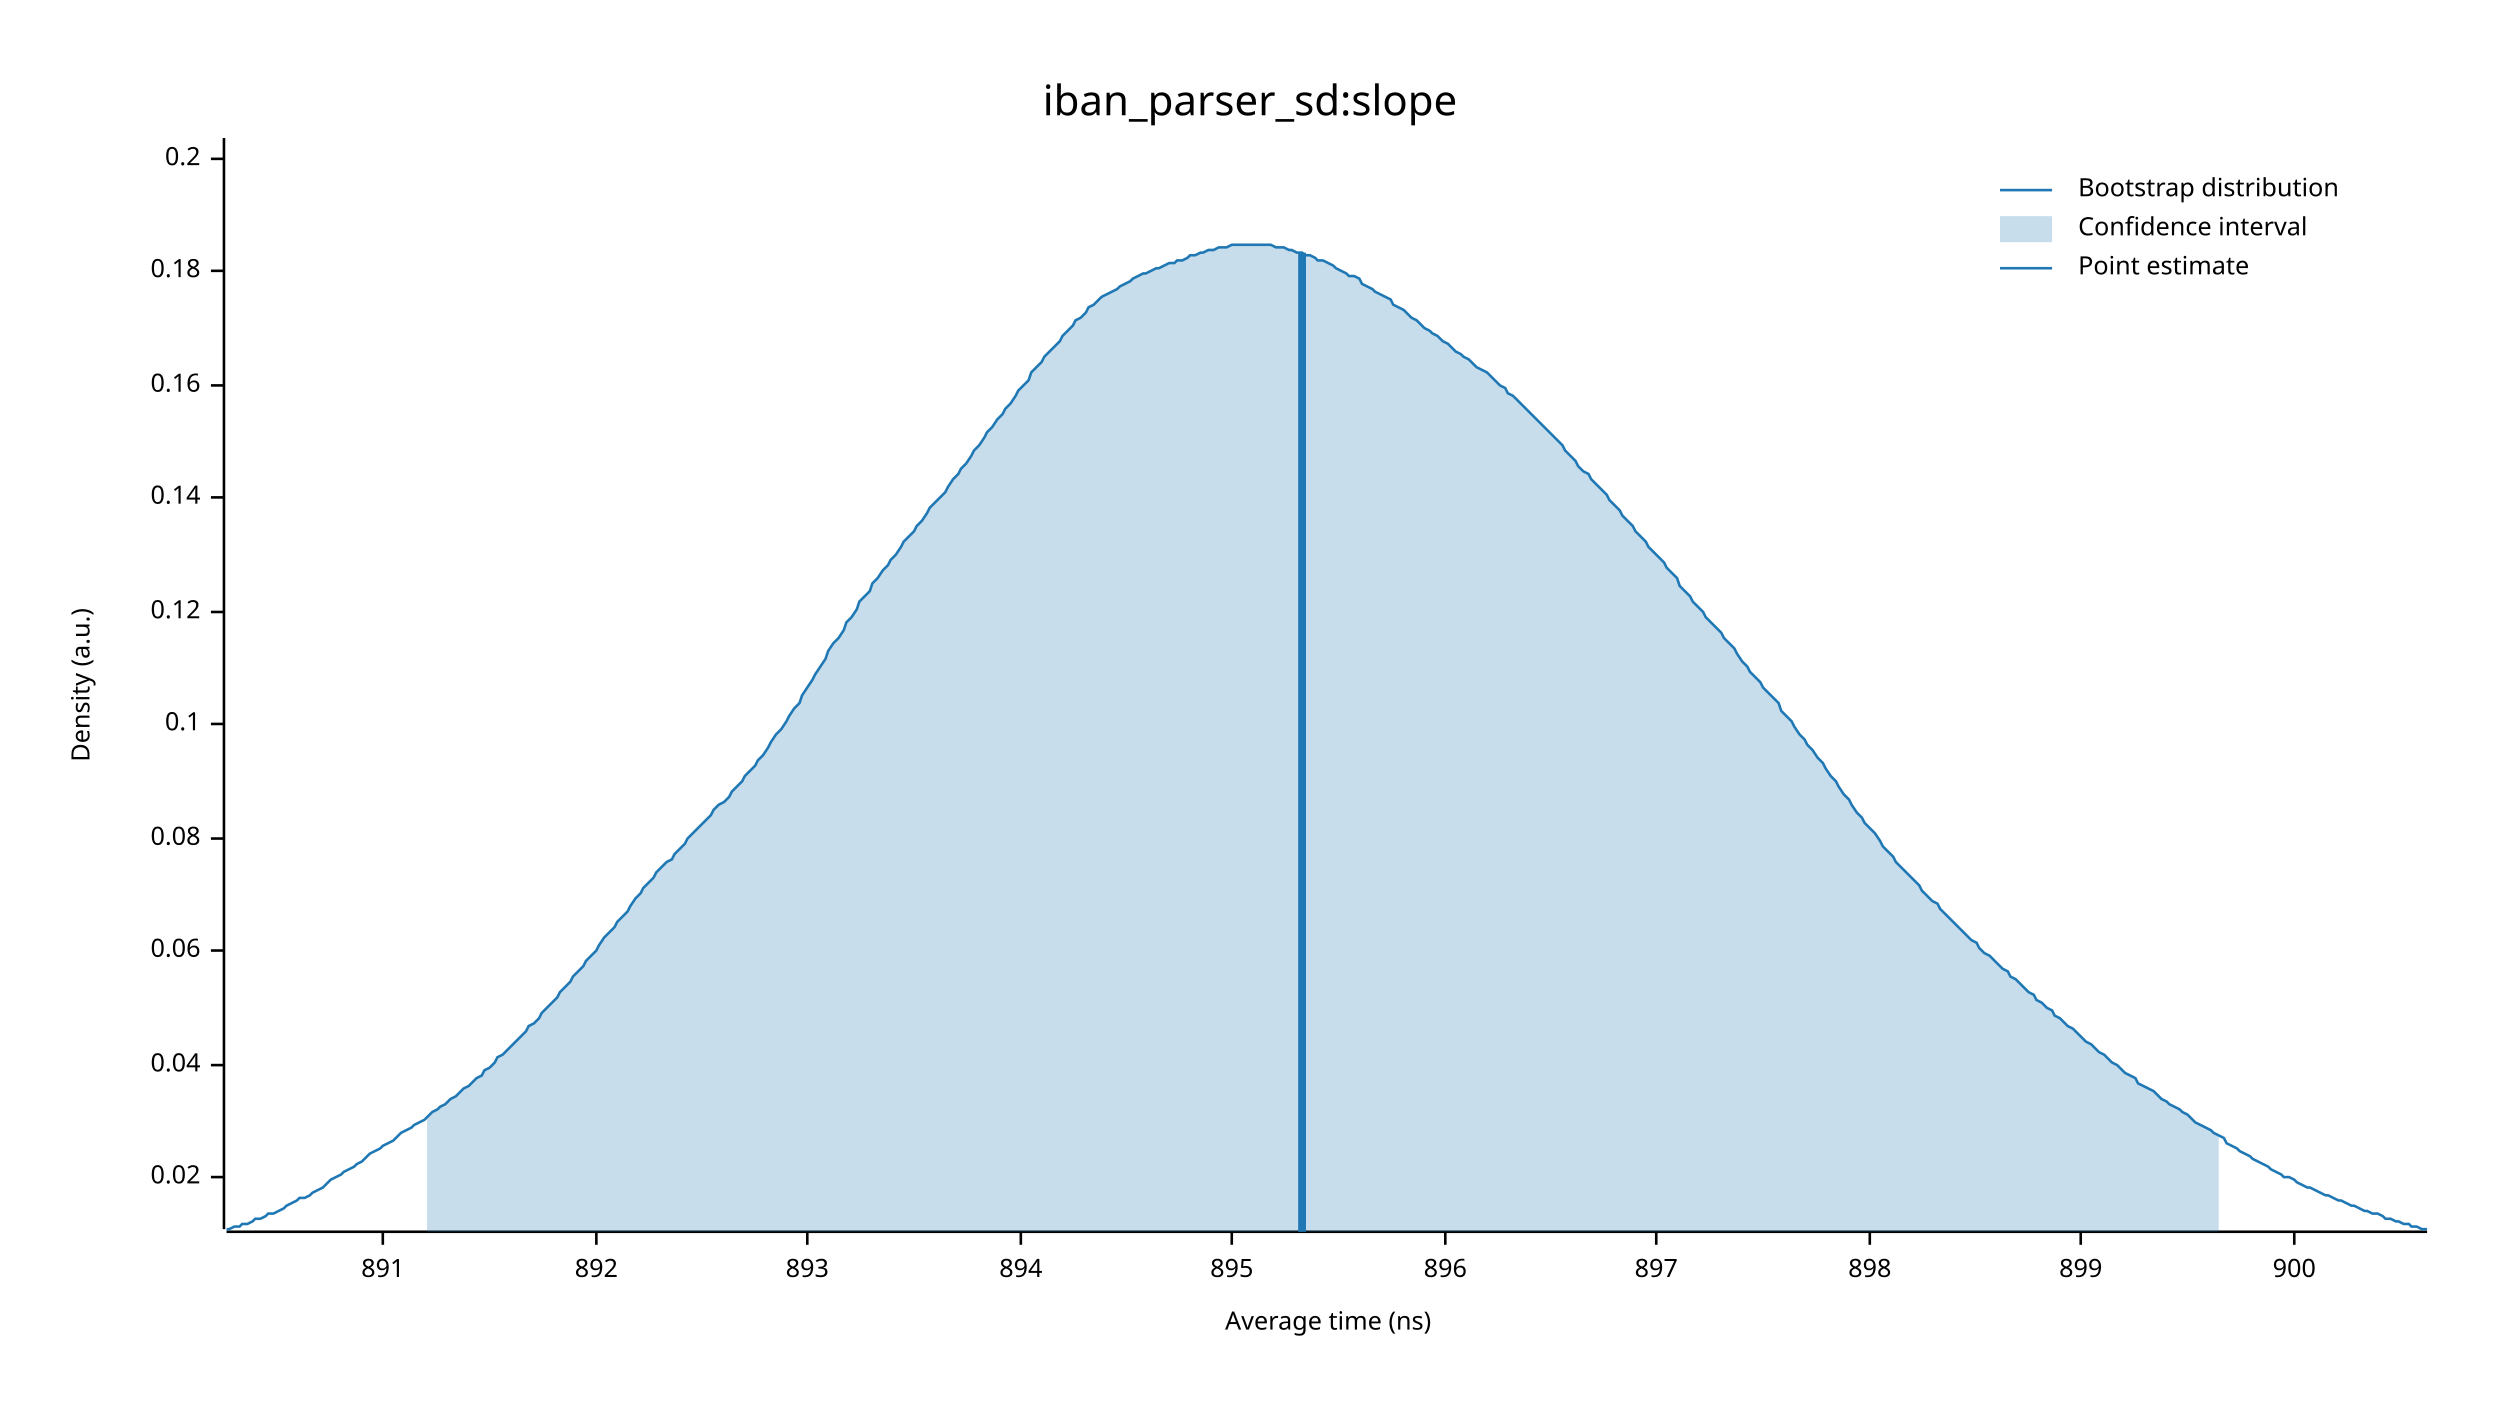
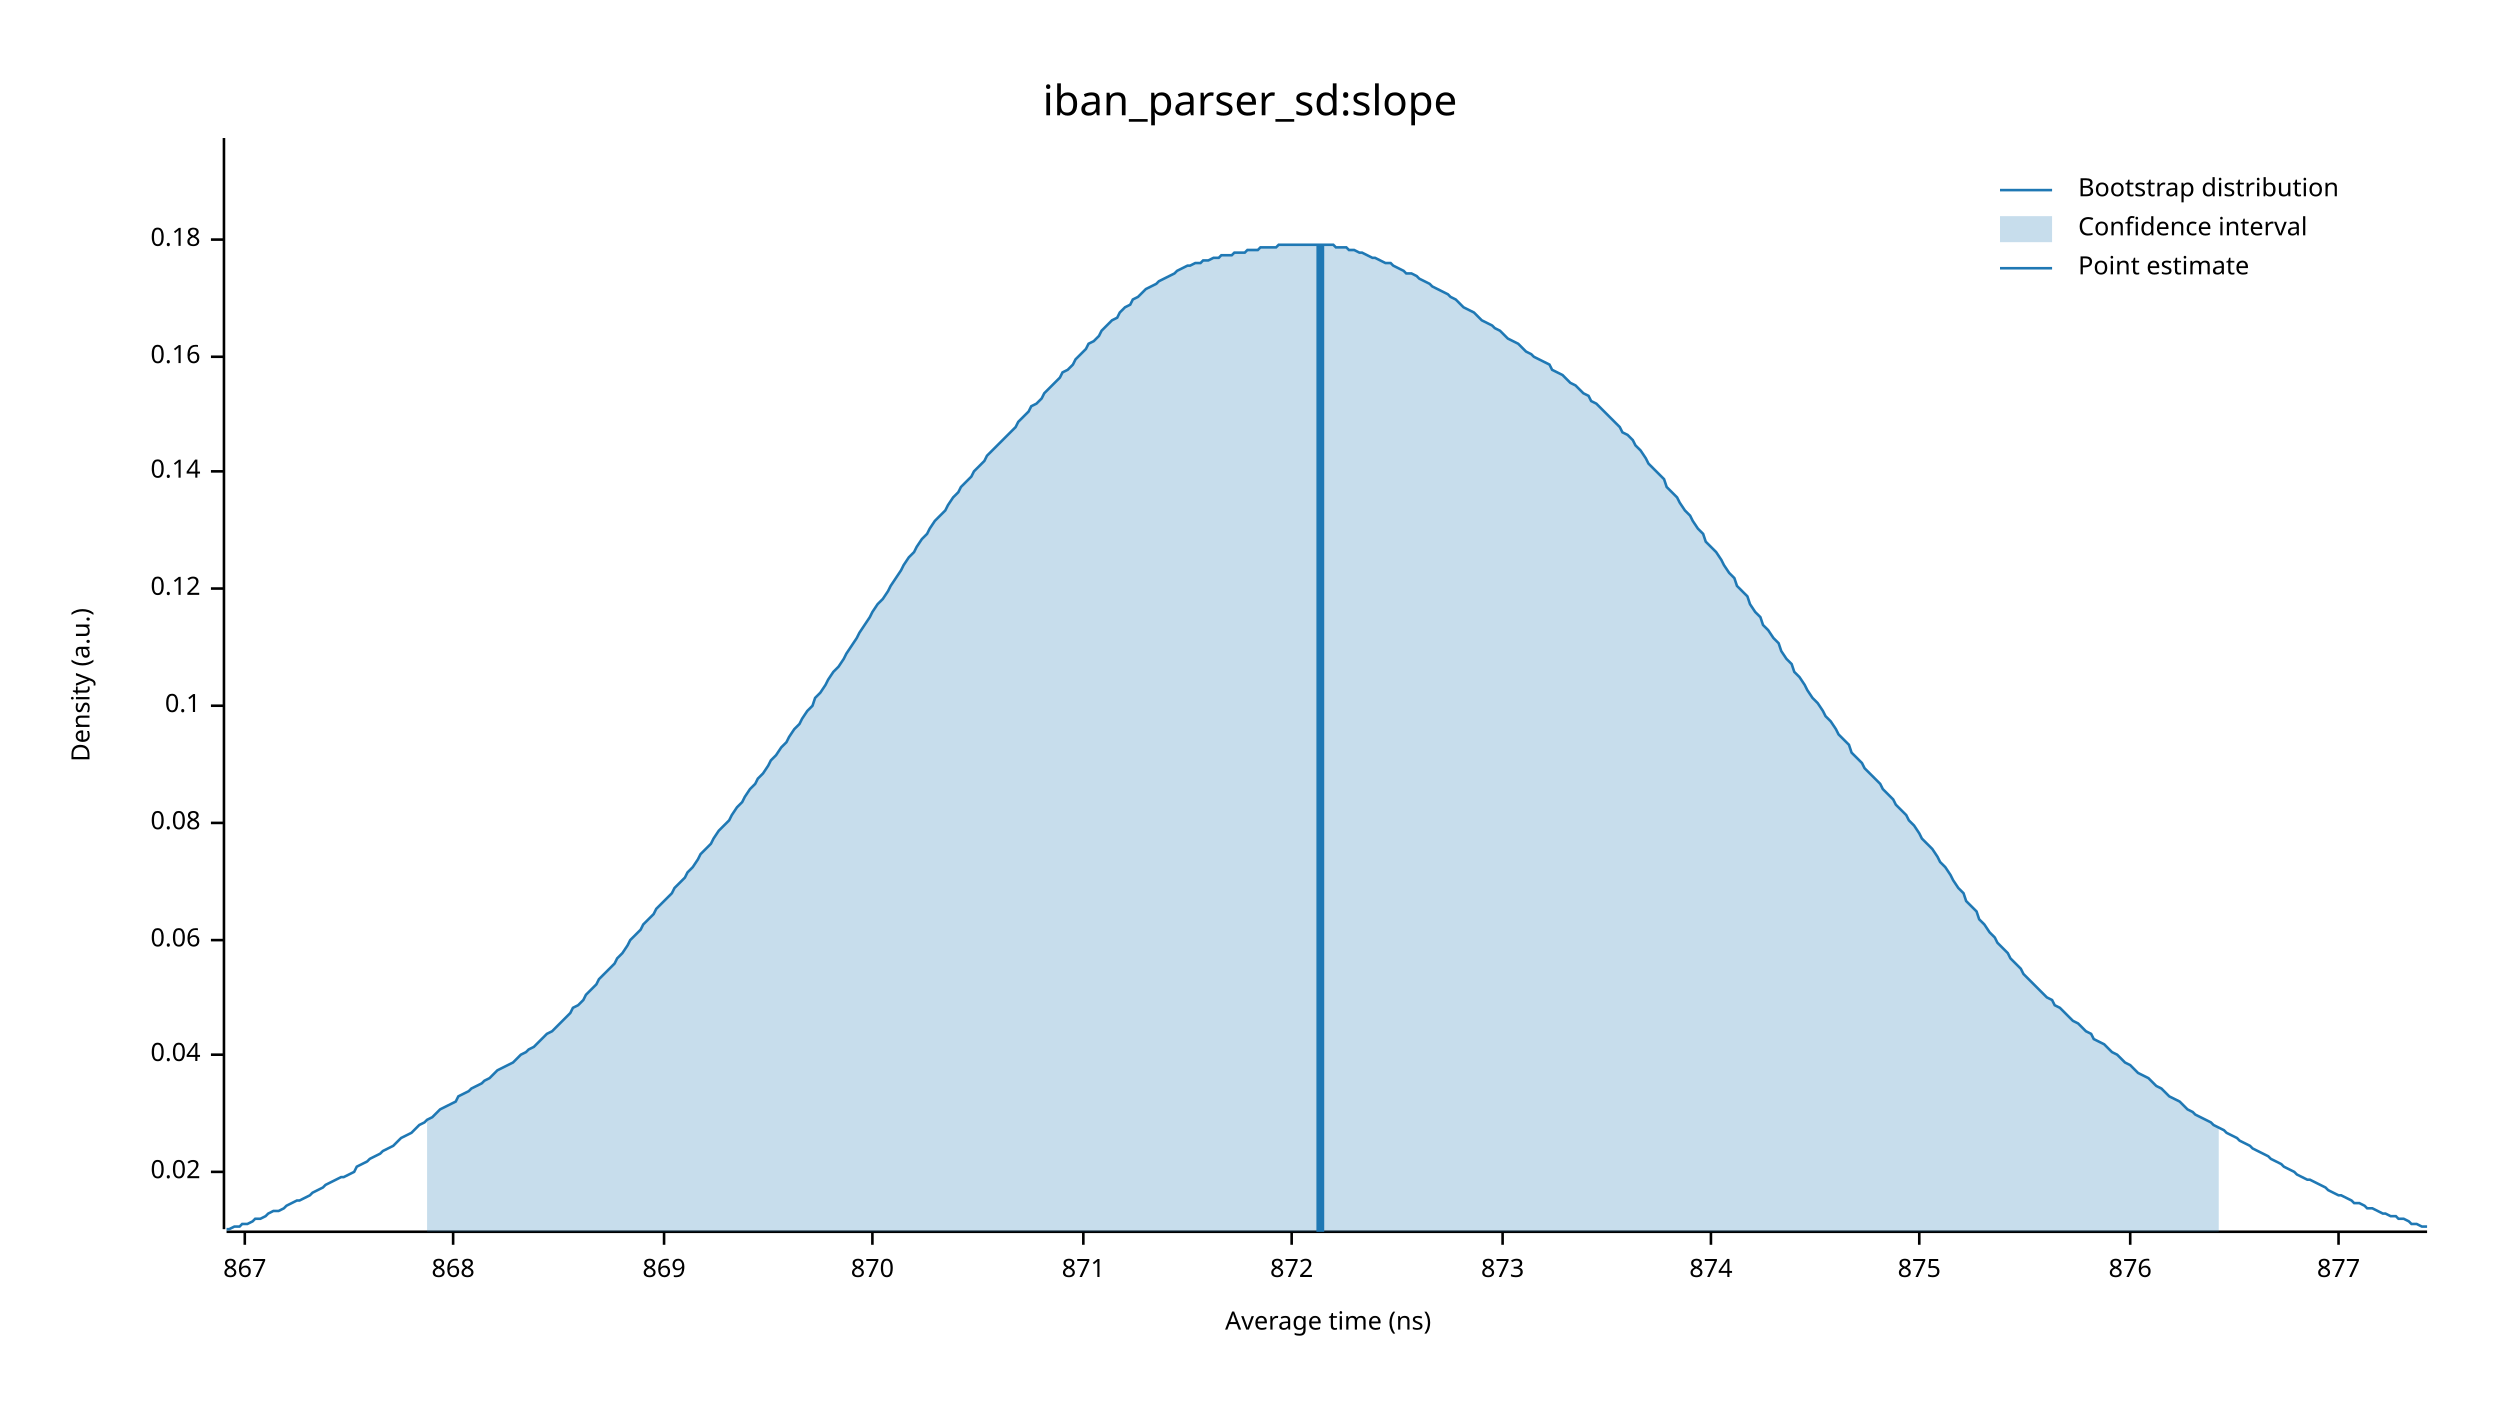
<svg xmlns="http://www.w3.org/2000/svg" width="960" height="540" viewBox="0 0 960 540">
  <text x="480" y="32" dy="0.76em" text-anchor="middle" font-family="sans-serif" font-size="16.129" opacity="1" fill="#000000">
iban_parser_sd:slope
</text>
  <text x="27" y="263" dy="0.76em" text-anchor="middle" font-family="sans-serif" font-size="9.677" opacity="1" fill="#000000" transform="rotate(270, 27, 263)">
Density (a.u.)
</text>
  <text x="510" y="513" dy="-0.5ex" text-anchor="middle" font-family="sans-serif" font-size="9.677" opacity="1" fill="#000000">
Average time (ns)
</text>
  <polyline fill="none" opacity="1" stroke="#000000" stroke-width="1" points="86,53 86,472 " />
-   <text x="77" y="452" dy="0.5ex" text-anchor="end" font-family="sans-serif" font-size="9.677" opacity="1" fill="#000000">
+   <text x="77" y="450" dy="0.5ex" text-anchor="end" font-family="sans-serif" font-size="9.677" opacity="1" fill="#000000">
0.02
</text>
-   <polyline fill="none" opacity="1" stroke="#000000" stroke-width="1" points="81,452 86,452 " />
-   <text x="77" y="409" dy="0.5ex" text-anchor="end" font-family="sans-serif" font-size="9.677" opacity="1" fill="#000000">
+   <polyline fill="none" opacity="1" stroke="#000000" stroke-width="1" points="81,450 86,450 " />
+   <text x="77" y="405" dy="0.5ex" text-anchor="end" font-family="sans-serif" font-size="9.677" opacity="1" fill="#000000">
0.04
</text>
-   <polyline fill="none" opacity="1" stroke="#000000" stroke-width="1" points="81,409 86,409 " />
-   <text x="77" y="365" dy="0.5ex" text-anchor="end" font-family="sans-serif" font-size="9.677" opacity="1" fill="#000000">
+   <polyline fill="none" opacity="1" stroke="#000000" stroke-width="1" points="81,405 86,405 " />
+   <text x="77" y="361" dy="0.5ex" text-anchor="end" font-family="sans-serif" font-size="9.677" opacity="1" fill="#000000">
0.06
</text>
-   <polyline fill="none" opacity="1" stroke="#000000" stroke-width="1" points="81,365 86,365 " />
-   <text x="77" y="322" dy="0.5ex" text-anchor="end" font-family="sans-serif" font-size="9.677" opacity="1" fill="#000000">
+   <polyline fill="none" opacity="1" stroke="#000000" stroke-width="1" points="81,361 86,361 " />
+   <text x="77" y="316" dy="0.5ex" text-anchor="end" font-family="sans-serif" font-size="9.677" opacity="1" fill="#000000">
0.08
</text>
-   <polyline fill="none" opacity="1" stroke="#000000" stroke-width="1" points="81,322 86,322 " />
-   <text x="77" y="278" dy="0.5ex" text-anchor="end" font-family="sans-serif" font-size="9.677" opacity="1" fill="#000000">
+   <polyline fill="none" opacity="1" stroke="#000000" stroke-width="1" points="81,316 86,316 " />
+   <text x="77" y="271" dy="0.5ex" text-anchor="end" font-family="sans-serif" font-size="9.677" opacity="1" fill="#000000">
0.1
</text>
-   <polyline fill="none" opacity="1" stroke="#000000" stroke-width="1" points="81,278 86,278 " />
-   <text x="77" y="235" dy="0.5ex" text-anchor="end" font-family="sans-serif" font-size="9.677" opacity="1" fill="#000000">
+   <polyline fill="none" opacity="1" stroke="#000000" stroke-width="1" points="81,271 86,271 " />
+   <text x="77" y="226" dy="0.5ex" text-anchor="end" font-family="sans-serif" font-size="9.677" opacity="1" fill="#000000">
0.12
</text>
-   <polyline fill="none" opacity="1" stroke="#000000" stroke-width="1" points="81,235 86,235 " />
-   <text x="77" y="191" dy="0.5ex" text-anchor="end" font-family="sans-serif" font-size="9.677" opacity="1" fill="#000000">
+   <polyline fill="none" opacity="1" stroke="#000000" stroke-width="1" points="81,226 86,226 " />
+   <text x="77" y="181" dy="0.5ex" text-anchor="end" font-family="sans-serif" font-size="9.677" opacity="1" fill="#000000">
0.14
</text>
-   <polyline fill="none" opacity="1" stroke="#000000" stroke-width="1" points="81,191 86,191 " />
-   <text x="77" y="148" dy="0.5ex" text-anchor="end" font-family="sans-serif" font-size="9.677" opacity="1" fill="#000000">
+   <polyline fill="none" opacity="1" stroke="#000000" stroke-width="1" points="81,181 86,181 " />
+   <text x="77" y="137" dy="0.5ex" text-anchor="end" font-family="sans-serif" font-size="9.677" opacity="1" fill="#000000">
0.16
</text>
-   <polyline fill="none" opacity="1" stroke="#000000" stroke-width="1" points="81,148 86,148 " />
-   <text x="77" y="104" dy="0.5ex" text-anchor="end" font-family="sans-serif" font-size="9.677" opacity="1" fill="#000000">
+   <polyline fill="none" opacity="1" stroke="#000000" stroke-width="1" points="81,137 86,137 " />
+   <text x="77" y="92" dy="0.5ex" text-anchor="end" font-family="sans-serif" font-size="9.677" opacity="1" fill="#000000">
0.18
</text>
-   <polyline fill="none" opacity="1" stroke="#000000" stroke-width="1" points="81,104 86,104 " />
-   <text x="77" y="61" dy="0.5ex" text-anchor="end" font-family="sans-serif" font-size="9.677" opacity="1" fill="#000000">
- 0.2
+   <polyline fill="none" opacity="1" stroke="#000000" stroke-width="1" points="81,92 86,92 " />
+   <polyline fill="none" opacity="1" stroke="#000000" stroke-width="1" points="87,473 932,473 " />
+   <text x="94" y="483" dy="0.76em" text-anchor="middle" font-family="sans-serif" font-size="9.677" opacity="1" fill="#000000">
+ 867
</text>
-   <polyline fill="none" opacity="1" stroke="#000000" stroke-width="1" points="81,61 86,61 " />
-   <polyline fill="none" opacity="1" stroke="#000000" stroke-width="1" points="87,473 932,473 " />
-   <text x="147" y="483" dy="0.76em" text-anchor="middle" font-family="sans-serif" font-size="9.677" opacity="1" fill="#000000">
- 891
+   <polyline fill="none" opacity="1" stroke="#000000" stroke-width="1" points="94,473 94,478 " />
+   <text x="174" y="483" dy="0.76em" text-anchor="middle" font-family="sans-serif" font-size="9.677" opacity="1" fill="#000000">
+ 868
</text>
-   <polyline fill="none" opacity="1" stroke="#000000" stroke-width="1" points="147,473 147,478 " />
-   <text x="229" y="483" dy="0.76em" text-anchor="middle" font-family="sans-serif" font-size="9.677" opacity="1" fill="#000000">
- 892
+   <polyline fill="none" opacity="1" stroke="#000000" stroke-width="1" points="174,473 174,478 " />
+   <text x="255" y="483" dy="0.76em" text-anchor="middle" font-family="sans-serif" font-size="9.677" opacity="1" fill="#000000">
+ 869
</text>
-   <polyline fill="none" opacity="1" stroke="#000000" stroke-width="1" points="229,473 229,478 " />
-   <text x="310" y="483" dy="0.76em" text-anchor="middle" font-family="sans-serif" font-size="9.677" opacity="1" fill="#000000">
- 893
+   <polyline fill="none" opacity="1" stroke="#000000" stroke-width="1" points="255,473 255,478 " />
+   <text x="335" y="483" dy="0.76em" text-anchor="middle" font-family="sans-serif" font-size="9.677" opacity="1" fill="#000000">
+ 870
</text>
-   <polyline fill="none" opacity="1" stroke="#000000" stroke-width="1" points="310,473 310,478 " />
-   <text x="392" y="483" dy="0.76em" text-anchor="middle" font-family="sans-serif" font-size="9.677" opacity="1" fill="#000000">
- 894
+   <polyline fill="none" opacity="1" stroke="#000000" stroke-width="1" points="335,473 335,478 " />
+   <text x="416" y="483" dy="0.76em" text-anchor="middle" font-family="sans-serif" font-size="9.677" opacity="1" fill="#000000">
+ 871
</text>
-   <polyline fill="none" opacity="1" stroke="#000000" stroke-width="1" points="392,473 392,478 " />
-   <text x="473" y="483" dy="0.76em" text-anchor="middle" font-family="sans-serif" font-size="9.677" opacity="1" fill="#000000">
- 895
+   <polyline fill="none" opacity="1" stroke="#000000" stroke-width="1" points="416,473 416,478 " />
+   <text x="496" y="483" dy="0.76em" text-anchor="middle" font-family="sans-serif" font-size="9.677" opacity="1" fill="#000000">
+ 872
</text>
-   <polyline fill="none" opacity="1" stroke="#000000" stroke-width="1" points="473,473 473,478 " />
-   <text x="555" y="483" dy="0.76em" text-anchor="middle" font-family="sans-serif" font-size="9.677" opacity="1" fill="#000000">
- 896
+   <polyline fill="none" opacity="1" stroke="#000000" stroke-width="1" points="496,473 496,478 " />
+   <text x="577" y="483" dy="0.76em" text-anchor="middle" font-family="sans-serif" font-size="9.677" opacity="1" fill="#000000">
+ 873
</text>
-   <polyline fill="none" opacity="1" stroke="#000000" stroke-width="1" points="555,473 555,478 " />
-   <text x="636" y="483" dy="0.76em" text-anchor="middle" font-family="sans-serif" font-size="9.677" opacity="1" fill="#000000">
- 897
+   <polyline fill="none" opacity="1" stroke="#000000" stroke-width="1" points="577,473 577,478 " />
+   <text x="657" y="483" dy="0.76em" text-anchor="middle" font-family="sans-serif" font-size="9.677" opacity="1" fill="#000000">
+ 874
</text>
-   <polyline fill="none" opacity="1" stroke="#000000" stroke-width="1" points="636,473 636,478 " />
-   <text x="718" y="483" dy="0.76em" text-anchor="middle" font-family="sans-serif" font-size="9.677" opacity="1" fill="#000000">
- 898
+   <polyline fill="none" opacity="1" stroke="#000000" stroke-width="1" points="657,473 657,478 " />
+   <text x="737" y="483" dy="0.76em" text-anchor="middle" font-family="sans-serif" font-size="9.677" opacity="1" fill="#000000">
+ 875
</text>
-   <polyline fill="none" opacity="1" stroke="#000000" stroke-width="1" points="718,473 718,478 " />
-   <text x="799" y="483" dy="0.76em" text-anchor="middle" font-family="sans-serif" font-size="9.677" opacity="1" fill="#000000">
- 899
+   <polyline fill="none" opacity="1" stroke="#000000" stroke-width="1" points="737,473 737,478 " />
+   <text x="818" y="483" dy="0.76em" text-anchor="middle" font-family="sans-serif" font-size="9.677" opacity="1" fill="#000000">
+ 876
</text>
-   <polyline fill="none" opacity="1" stroke="#000000" stroke-width="1" points="799,473 799,478 " />
-   <text x="881" y="483" dy="0.76em" text-anchor="middle" font-family="sans-serif" font-size="9.677" opacity="1" fill="#000000">
- 900
+   <polyline fill="none" opacity="1" stroke="#000000" stroke-width="1" points="818,473 818,478 " />
+   <text x="898" y="483" dy="0.76em" text-anchor="middle" font-family="sans-serif" font-size="9.677" opacity="1" fill="#000000">
+ 877
</text>
-   <polyline fill="none" opacity="1" stroke="#000000" stroke-width="1" points="881,473 881,478 " />
-   <polyline fill="none" opacity="1" stroke="#1F78B4" stroke-width="1" points="87,472 88,472 90,471 92,471 93,470 95,470 97,469 98,468 100,468 102,467 103,466 105,466 107,465 109,464 110,463 112,462 114,461 115,460 117,460 119,459 120,458 122,457 124,456 125,455 127,453 129,452 131,451 132,450 134,449 136,448 137,447 139,446 141,444 142,443 144,442 146,441 147,440 149,439 151,438 153,436 154,435 156,434 158,433 159,432 161,431 163,430 164,429 166,427 168,426 169,425 171,424 173,422 175,421 176,420 178,418 180,417 181,416 183,414 185,413 186,411 188,410 190,408 191,406 193,405 195,403 197,401 198,400 200,398 202,396 203,394 205,393 207,391 208,389 210,387 212,385 214,383 215,381 217,379 219,377 220,375 222,373 224,371 225,369 227,367 229,365 230,363 232,360 234,358 236,356 237,354 239,352 241,350 242,348 244,345 246,343 247,341 249,339 251,337 252,335 254,333 256,331 258,330 259,328 261,326 263,324 264,322 266,320 268,318 269,317 271,315 273,313 274,311 276,309 278,308 280,306 281,304 283,302 285,300 286,298 288,296 290,294 291,292 293,290 295,287 296,285 298,282 300,280 302,277 303,275 305,272 307,270 308,267 310,264 312,261 313,259 315,256 317,253 318,250 320,247 322,245 324,242 325,239 327,237 329,234 330,231 332,229 334,227 335,224 337,222 339,219 341,217 342,215 344,213 346,210 347,208 349,206 351,204 352,202 354,200 356,197 357,195 359,193 361,191 363,189 364,187 366,184 368,182 369,180 371,178 373,175 374,173 376,171 378,168 379,166 381,164 383,161 385,159 386,157 388,155 390,152 391,150 393,148 395,146 396,143 398,141 400,139 401,137 403,135 405,133 407,131 408,129 410,127 412,125 413,123 415,122 417,120 418,118 420,117 422,115 423,114 425,113 427,112 429,111 430,110 432,109 434,108 435,107 437,106 439,105 440,105 442,104 444,103 445,103 447,102 449,101 451,101 452,100 454,100 456,99 457,98 459,98 461,97 462,97 464,96 466,96 468,95 469,95 471,95 473,94 474,94 476,94 478,94 479,94 481,94 483,94 484,94 486,94 488,94 490,95 491,95 493,95 495,96 496,96 498,97 500,97 501,98 503,98 505,99 506,100 508,100 510,101 512,102 513,103 515,104 517,105 518,106 520,106 522,107 523,109 525,110 527,111 528,112 530,113 532,114 534,115 535,117 537,118 539,119 540,120 542,122 544,123 545,124 547,126 549,127 550,128 552,129 554,131 556,132 557,133 559,135 561,136 562,137 564,138 566,140 567,141 569,142 571,143 573,145 574,146 576,148 578,149 579,151 581,152 583,154 584,155 586,157 588,159 589,160 591,162 593,164 595,166 596,167 598,169 600,171 601,173 603,175 605,177 606,179 608,181 610,182 611,184 613,186 615,188 617,190 618,192 620,194 622,196 623,198 625,200 627,202 628,204 630,206 632,208 633,210 635,212 637,214 639,216 640,218 642,220 644,222 645,225 647,227 649,229 650,231 652,233 654,235 655,237 657,239 659,241 661,243 662,245 664,247 666,249 667,251 669,254 671,256 672,258 674,260 676,262 677,264 679,266 681,268 683,270 684,273 686,275 688,277 689,279 691,282 693,284 694,286 696,288 698,291 700,293 701,295 703,298 705,300 706,302 708,305 710,307 711,309 713,312 715,314 716,316 718,318 720,320 722,323 723,325 725,327 727,329 728,331 730,333 732,335 733,336 735,338 737,340 738,342 740,344 742,346 744,347 745,349 747,351 749,353 750,354 752,356 754,358 755,359 757,361 759,362 760,364 762,366 764,367 766,369 767,370 769,372 771,373 772,375 774,376 776,378 777,379 779,381 781,382 782,384 784,385 786,387 788,388 789,390 791,391 793,393 794,394 796,395 798,397 799,398 801,400 803,401 804,402 806,404 808,405 810,407 811,408 813,409 815,411 816,412 818,413 820,414 821,416 823,417 825,418 827,419 828,420 830,422 832,423 833,424 835,425 837,426 838,427 840,428 842,430 843,431 845,432 847,433 849,434 850,435 852,436 854,437 855,439 857,440 859,441 860,442 862,443 864,444 865,445 867,446 869,447 871,448 872,449 874,450 876,451 877,452 879,452 881,453 882,454 884,455 886,456 887,456 889,457 891,458 893,459 894,459 896,460 898,461 899,461 901,462 903,463 904,463 906,464 908,465 909,465 911,466 913,466 915,467 916,468 918,468 920,469 921,469 923,470 925,470 926,471 928,471 930,472 932,472 " />
-   <polygon opacity="0.25" fill="#1F78B4" points="164,429 166,427 168,426 169,425 171,424 173,422 175,421 176,420 178,418 180,417 181,416 183,414 185,413 186,411 188,410 190,408 191,406 193,405 195,403 197,401 198,400 200,398 202,396 203,394 205,393 207,391 208,389 210,387 212,385 214,383 215,381 217,379 219,377 220,375 222,373 224,371 225,369 227,367 229,365 230,363 232,360 234,358 236,356 237,354 239,352 241,350 242,348 244,345 246,343 247,341 249,339 251,337 252,335 254,333 256,331 258,330 259,328 261,326 263,324 264,322 266,320 268,318 269,317 271,315 273,313 274,311 276,309 278,308 280,306 281,304 283,302 285,300 286,298 288,296 290,294 291,292 293,290 295,287 296,285 298,282 300,280 302,277 303,275 305,272 307,270 308,267 310,264 312,261 313,259 315,256 317,253 318,250 320,247 322,245 324,242 325,239 327,237 329,234 330,231 332,229 334,227 335,224 337,222 339,219 341,217 342,215 344,213 346,210 347,208 349,206 351,204 352,202 354,200 356,197 357,195 359,193 361,191 363,189 364,187 366,184 368,182 369,180 371,178 373,175 374,173 376,171 378,168 379,166 381,164 383,161 385,159 386,157 388,155 390,152 391,150 393,148 395,146 396,143 398,141 400,139 401,137 403,135 405,133 407,131 408,129 410,127 412,125 413,123 415,122 417,120 418,118 420,117 422,115 423,114 425,113 427,112 429,111 430,110 432,109 434,108 435,107 437,106 439,105 440,105 442,104 444,103 445,103 447,102 449,101 451,101 452,100 454,100 456,99 457,98 459,98 461,97 462,97 464,96 466,96 468,95 469,95 471,95 473,94 474,94 476,94 478,94 479,94 481,94 483,94 484,94 486,94 488,94 490,95 491,95 493,95 495,96 496,96 498,97 500,97 501,98 503,98 505,99 506,100 508,100 510,101 512,102 513,103 515,104 517,105 518,106 520,106 522,107 523,109 525,110 527,111 528,112 530,113 532,114 534,115 535,117 537,118 539,119 540,120 542,122 544,123 545,124 547,126 549,127 550,128 552,129 554,131 556,132 557,133 559,135 561,136 562,137 564,138 566,140 567,141 569,142 571,143 573,145 574,146 576,148 578,149 579,151 581,152 583,154 584,155 586,157 588,159 589,160 591,162 593,164 595,166 596,167 598,169 600,171 601,173 603,175 605,177 606,179 608,181 610,182 611,184 613,186 615,188 617,190 618,192 620,194 622,196 623,198 625,200 627,202 628,204 630,206 632,208 633,210 635,212 637,214 639,216 640,218 642,220 644,222 645,225 647,227 649,229 650,231 652,233 654,235 655,237 657,239 659,241 661,243 662,245 664,247 666,249 667,251 669,254 671,256 672,258 674,260 676,262 677,264 679,266 681,268 683,270 684,273 686,275 688,277 689,279 691,282 693,284 694,286 696,288 698,291 700,293 701,295 703,298 705,300 706,302 708,305 710,307 711,309 713,312 715,314 716,316 718,318 720,320 722,323 723,325 725,327 727,329 728,331 730,333 732,335 733,336 735,338 737,340 738,342 740,344 742,346 744,347 745,349 747,351 749,353 750,354 752,356 754,358 755,359 757,361 759,362 760,364 762,366 764,367 766,369 767,370 769,372 771,373 772,375 774,376 776,378 777,379 779,381 781,382 782,384 784,385 786,387 788,388 789,390 791,391 793,393 794,394 796,395 798,397 799,398 801,400 803,401 804,402 806,404 808,405 810,407 811,408 813,409 815,411 816,412 818,413 820,414 821,416 823,417 825,418 827,419 828,420 830,422 832,423 833,424 835,425 837,426 838,427 840,428 842,430 843,431 845,432 847,433 849,434 850,435 852,436 852,473 164,473 " />
-   <polyline fill="none" opacity="1" stroke="#1F78B4" stroke-width="3" points="500,473 500,97 " />
+   <polyline fill="none" opacity="1" stroke="#000000" stroke-width="1" points="898,473 898,478 " />
+   <polyline fill="none" opacity="1" stroke="#1F78B4" stroke-width="1" points="87,472 88,472 90,471 92,471 93,470 95,470 97,469 98,468 100,468 102,467 103,466 105,465 107,465 109,464 110,463 112,462 114,461 115,461 117,460 119,459 120,458 122,457 124,456 125,455 127,454 129,453 131,452 132,452 134,451 136,450 137,448 139,447 141,446 142,445 144,444 146,443 147,442 149,441 151,440 153,438 154,437 156,436 158,435 159,434 161,432 163,431 164,430 166,429 168,427 169,426 171,425 173,424 175,423 176,421 178,420 180,419 181,418 183,417 185,416 186,415 188,414 190,412 191,411 193,410 195,409 197,408 198,407 200,405 202,404 203,403 205,402 207,400 208,399 210,397 212,396 214,394 215,393 217,391 219,389 220,387 222,386 224,384 225,382 227,380 229,378 230,376 232,374 234,372 236,370 237,368 239,366 241,363 242,361 244,359 246,357 247,355 249,353 251,351 252,349 254,347 256,345 258,343 259,341 261,339 263,337 264,335 266,333 268,330 269,328 271,326 273,324 274,322 276,319 278,317 280,315 281,313 283,310 285,308 286,306 288,303 290,301 291,299 293,297 295,294 296,292 298,290 300,287 302,285 303,283 305,280 307,278 308,276 310,273 312,271 313,268 315,266 317,263 318,261 320,258 322,256 324,253 325,251 327,248 329,245 330,243 332,240 334,237 335,235 337,232 339,230 341,227 342,225 344,222 346,219 347,217 349,214 351,212 352,210 354,207 356,205 357,203 359,200 361,198 363,196 364,194 366,191 368,189 369,187 371,185 373,183 374,181 376,179 378,177 379,175 381,173 383,171 385,169 386,168 388,166 390,164 391,162 393,160 395,158 396,156 398,155 400,153 401,151 403,149 405,147 407,145 408,143 410,142 412,140 413,138 415,136 417,134 418,132 420,131 422,129 423,127 425,125 427,123 429,122 430,120 432,118 434,117 435,115 437,114 439,112 440,111 442,110 444,109 445,108 447,107 449,106 451,105 452,104 454,103 456,102 457,102 459,101 461,101 462,100 464,100 466,99 468,99 469,98 471,98 473,98 474,97 476,97 478,97 479,96 481,96 483,96 484,95 486,95 488,95 490,95 491,94 493,94 495,94 496,94 498,94 500,94 501,94 503,94 505,94 506,94 508,94 510,94 512,94 513,95 515,95 517,95 518,96 520,96 522,97 523,97 525,98 527,99 528,99 530,100 532,101 534,101 535,102 537,103 539,104 540,105 542,105 544,106 545,107 547,108 549,109 550,110 552,111 554,112 556,113 557,114 559,115 561,117 562,118 564,119 566,120 567,121 569,123 571,124 573,125 574,126 576,127 578,129 579,130 581,131 583,132 584,133 586,135 588,136 589,137 591,138 593,139 595,140 596,142 598,143 600,144 601,145 603,147 605,148 606,149 608,151 610,152 611,154 613,155 615,157 617,159 618,160 620,162 622,164 623,166 625,167 627,169 628,171 630,173 632,176 633,178 635,180 637,182 639,184 640,187 642,189 644,191 645,193 647,196 649,198 650,200 652,203 654,205 655,208 657,210 659,212 661,215 662,217 664,220 666,222 667,225 669,227 671,229 672,232 674,235 676,237 677,240 679,242 681,245 683,247 684,250 686,253 688,255 689,258 691,260 693,263 694,265 696,268 698,270 700,273 701,275 703,277 705,280 706,282 708,284 710,286 711,289 713,291 715,293 716,295 718,297 720,299 722,301 723,303 725,305 727,307 728,309 730,311 732,313 733,315 735,317 737,320 738,322 740,324 742,326 744,329 745,331 747,333 749,336 750,338 752,341 754,343 755,346 757,348 759,350 760,353 762,355 764,358 766,360 767,362 769,364 771,366 772,368 774,370 776,372 777,374 779,376 781,378 782,379 784,381 786,383 788,384 789,386 791,387 793,389 794,390 796,392 798,393 799,394 801,396 803,397 804,399 806,400 808,401 810,403 811,404 813,405 815,407 816,408 818,409 820,411 821,412 823,413 825,414 827,416 828,417 830,418 832,420 833,421 835,422 837,423 838,424 840,426 842,427 843,428 845,429 847,430 849,431 850,432 852,433 854,434 855,435 857,436 859,437 860,438 862,439 864,440 865,441 867,442 869,443 871,444 872,445 874,446 876,447 877,448 879,449 881,450 882,451 884,452 886,453 887,453 889,454 891,455 893,456 894,457 896,458 898,459 899,459 901,460 903,461 904,462 906,462 908,463 909,464 911,464 913,465 915,466 916,466 918,467 920,467 921,468 923,468 925,469 926,470 928,470 930,471 932,471 " />
+   <polygon opacity="0.25" fill="#1F78B4" points="164,430 166,429 168,427 169,426 171,425 173,424 175,423 176,421 178,420 180,419 181,418 183,417 185,416 186,415 188,414 190,412 191,411 193,410 195,409 197,408 198,407 200,405 202,404 203,403 205,402 207,400 208,399 210,397 212,396 214,394 215,393 217,391 219,389 220,387 222,386 224,384 225,382 227,380 229,378 230,376 232,374 234,372 236,370 237,368 239,366 241,363 242,361 244,359 246,357 247,355 249,353 251,351 252,349 254,347 256,345 258,343 259,341 261,339 263,337 264,335 266,333 268,330 269,328 271,326 273,324 274,322 276,319 278,317 280,315 281,313 283,310 285,308 286,306 288,303 290,301 291,299 293,297 295,294 296,292 298,290 300,287 302,285 303,283 305,280 307,278 308,276 310,273 312,271 313,268 315,266 317,263 318,261 320,258 322,256 324,253 325,251 327,248 329,245 330,243 332,240 334,237 335,235 337,232 339,230 341,227 342,225 344,222 346,219 347,217 349,214 351,212 352,210 354,207 356,205 357,203 359,200 361,198 363,196 364,194 366,191 368,189 369,187 371,185 373,183 374,181 376,179 378,177 379,175 381,173 383,171 385,169 386,168 388,166 390,164 391,162 393,160 395,158 396,156 398,155 400,153 401,151 403,149 405,147 407,145 408,143 410,142 412,140 413,138 415,136 417,134 418,132 420,131 422,129 423,127 425,125 427,123 429,122 430,120 432,118 434,117 435,115 437,114 439,112 440,111 442,110 444,109 445,108 447,107 449,106 451,105 452,104 454,103 456,102 457,102 459,101 461,101 462,100 464,100 466,99 468,99 469,98 471,98 473,98 474,97 476,97 478,97 479,96 481,96 483,96 484,95 486,95 488,95 490,95 491,94 493,94 495,94 496,94 498,94 500,94 501,94 503,94 505,94 506,94 508,94 510,94 512,94 513,95 515,95 517,95 518,96 520,96 522,97 523,97 525,98 527,99 528,99 530,100 532,101 534,101 535,102 537,103 539,104 540,105 542,105 544,106 545,107 547,108 549,109 550,110 552,111 554,112 556,113 557,114 559,115 561,117 562,118 564,119 566,120 567,121 569,123 571,124 573,125 574,126 576,127 578,129 579,130 581,131 583,132 584,133 586,135 588,136 589,137 591,138 593,139 595,140 596,142 598,143 600,144 601,145 603,147 605,148 606,149 608,151 610,152 611,154 613,155 615,157 617,159 618,160 620,162 622,164 623,166 625,167 627,169 628,171 630,173 632,176 633,178 635,180 637,182 639,184 640,187 642,189 644,191 645,193 647,196 649,198 650,200 652,203 654,205 655,208 657,210 659,212 661,215 662,217 664,220 666,222 667,225 669,227 671,229 672,232 674,235 676,237 677,240 679,242 681,245 683,247 684,250 686,253 688,255 689,258 691,260 693,263 694,265 696,268 698,270 700,273 701,275 703,277 705,280 706,282 708,284 710,286 711,289 713,291 715,293 716,295 718,297 720,299 722,301 723,303 725,305 727,307 728,309 730,311 732,313 733,315 735,317 737,320 738,322 740,324 742,326 744,329 745,331 747,333 749,336 750,338 752,341 754,343 755,346 757,348 759,350 760,353 762,355 764,358 766,360 767,362 769,364 771,366 772,368 774,370 776,372 777,374 779,376 781,378 782,379 784,381 786,383 788,384 789,386 791,387 793,389 794,390 796,392 798,393 799,394 801,396 803,397 804,399 806,400 808,401 810,403 811,404 813,405 815,407 816,408 818,409 820,411 821,412 823,413 825,414 827,416 828,417 830,418 832,420 833,421 835,422 837,423 838,424 840,426 842,427 843,428 845,429 847,430 849,431 850,432 852,433 852,473 164,473 " />
+   <polyline fill="none" opacity="1" stroke="#1F78B4" stroke-width="3" points="507,473 507,94 " />
  <text x="798" y="68" dy="0.76em" text-anchor="start" font-family="sans-serif" font-size="9.677" opacity="1" fill="#000000">
Bootstrap distribution
</text>
  <text x="798" y="83" dy="0.76em" text-anchor="start" font-family="sans-serif" font-size="9.677" opacity="1" fill="#000000">
Confidence interval
</text>
  <text x="798" y="98" dy="0.76em" text-anchor="start" font-family="sans-serif" font-size="9.677" opacity="1" fill="#000000">
Point estimate
</text>
  <polyline fill="none" opacity="1" stroke="#1F78B4" stroke-width="1" points="768,73 788,73 " />
  <rect x="768" y="83" width="20" height="10" opacity="0.25" fill="#1F78B4" stroke="none" />
  <polyline fill="none" opacity="1" stroke="#1F78B4" stroke-width="1" points="768,103 788,103 " />
</svg>
